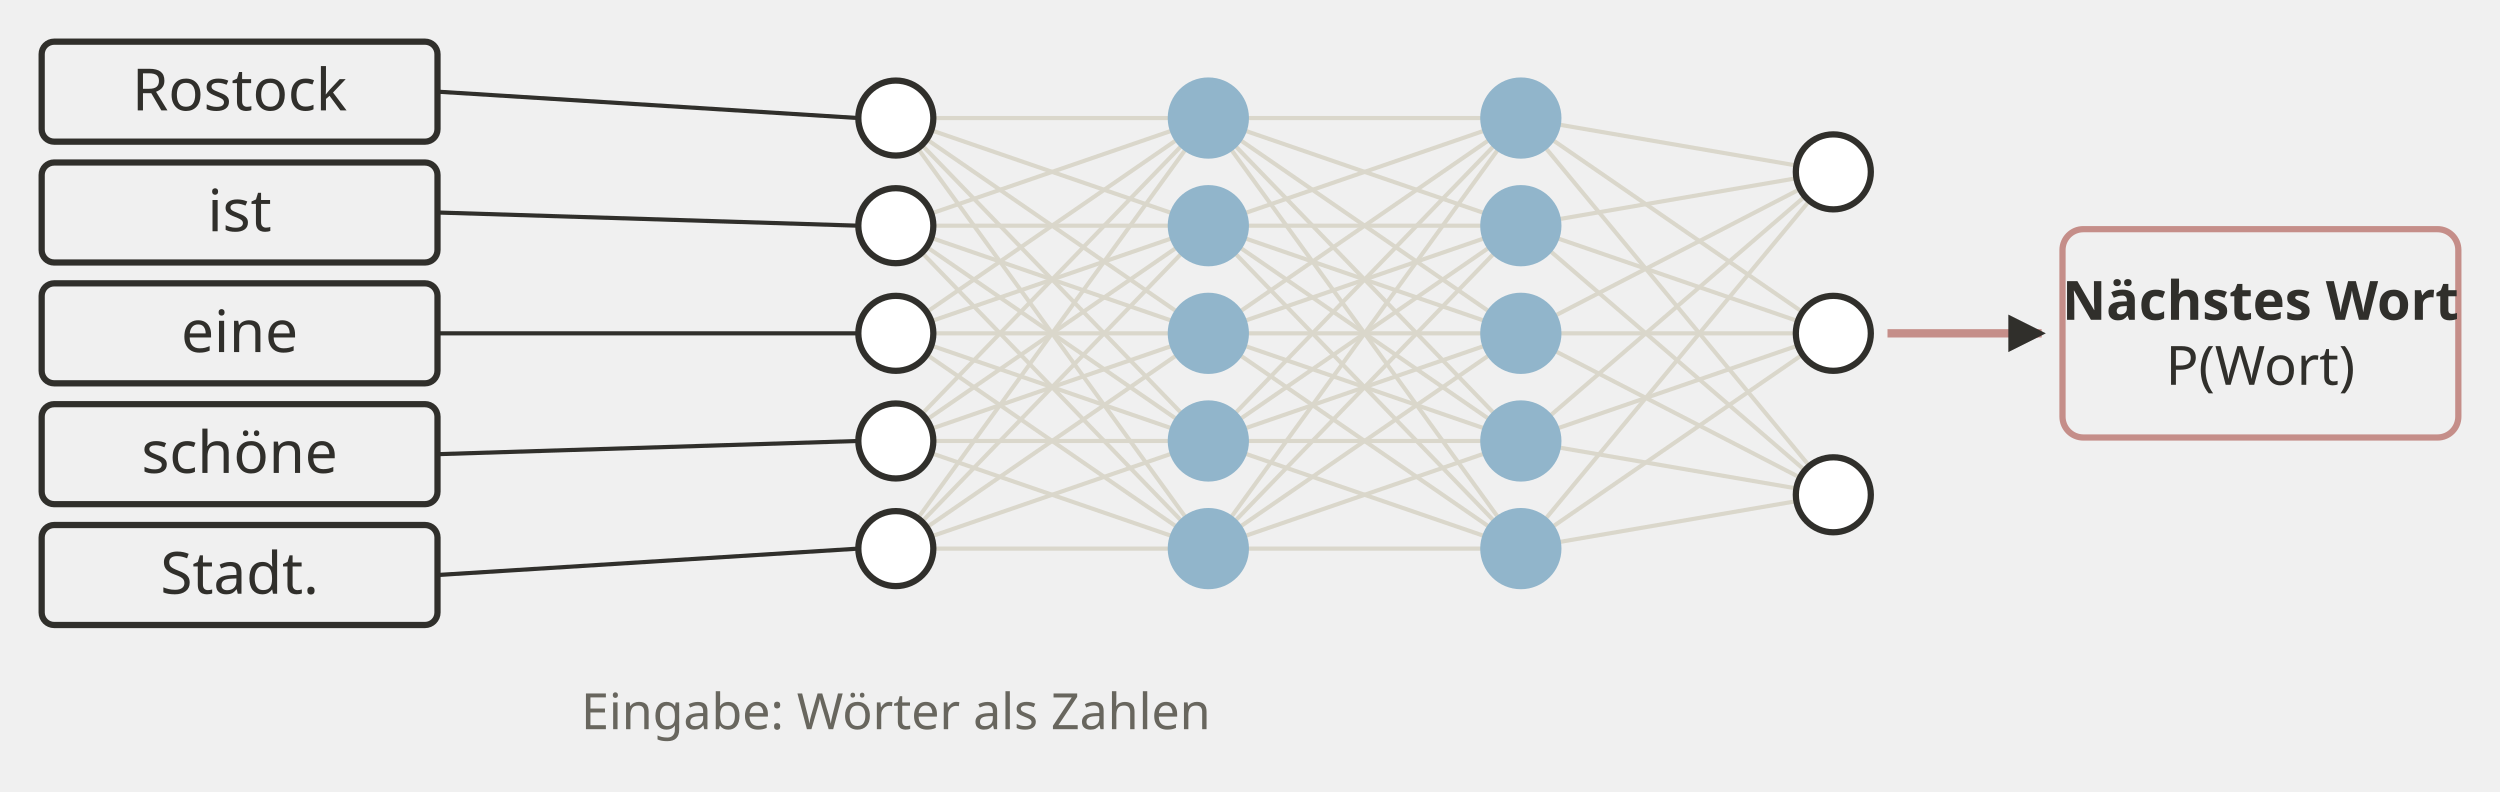
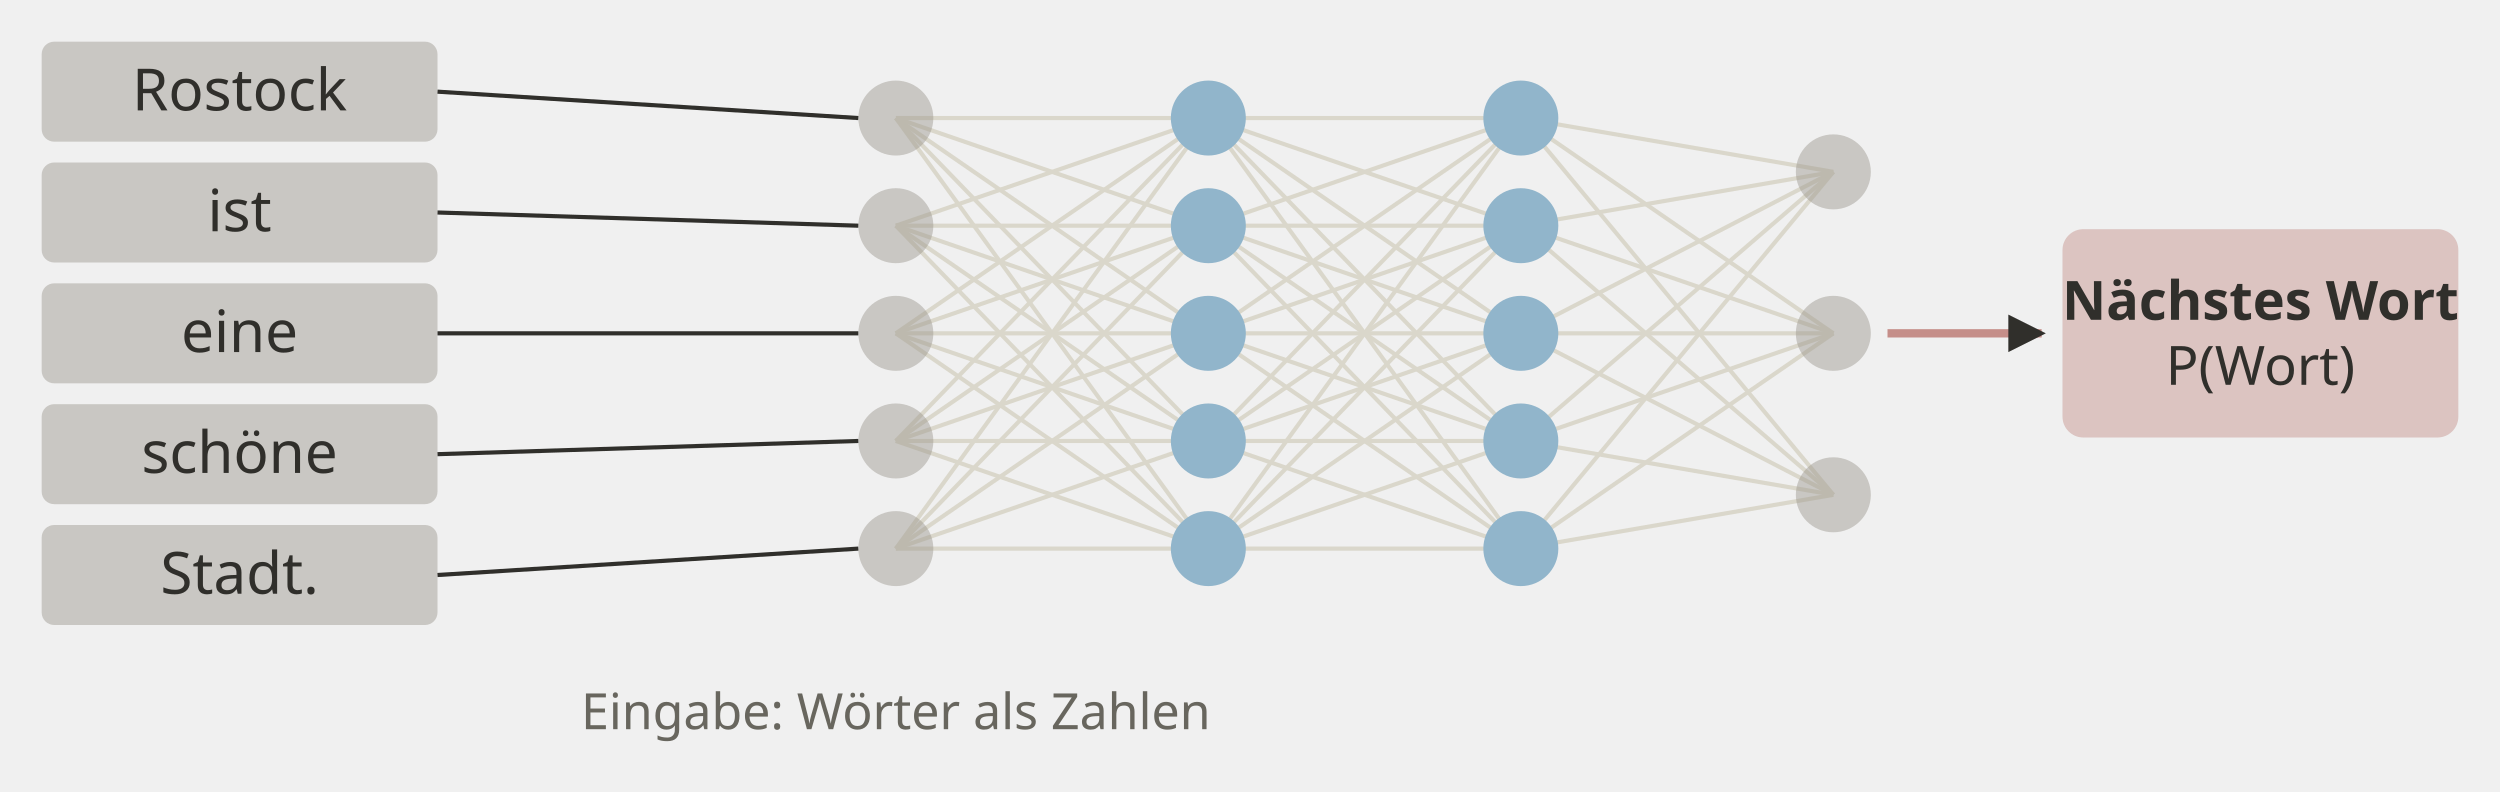
<svg xmlns="http://www.w3.org/2000/svg" viewBox="0 0 1200 380" width="1200" height="380">
  <defs>
    <marker id="a" markerUnits="userSpaceOnUse" markerWidth="18" markerHeight="18" refX="16" refY="9" orient="auto">
      <path d="M0,0 L18,9 L0,18 Z" fill="#302F2B" />
    </marker>
  </defs>
-   <rect x="20" y="20" width="190" height="48" rx="6" fill="none" stroke="#302F2B" stroke-width="3" />
+   <rect x="20" y="20" width="190" height="48" rx="6" fill="#99958C" fill-opacity="0.45" />
  <text x="115" y="53" font-size="28" font-weight="400" fill="#302F2B" text-anchor="middle" font-family="'Space Grotesk', sans-serif" style="font-variant-ligatures:none;font-feature-settings:'liga' 0,'clig' 0">Rostock</text>
-   <rect x="20" y="78" width="190" height="48" rx="6" fill="none" stroke="#302F2B" stroke-width="3" />
+   <rect x="20" y="78" width="190" height="48" rx="6" fill="#99958C" fill-opacity="0.45" />
  <text x="115" y="111" font-size="28" font-weight="400" fill="#302F2B" text-anchor="middle" font-family="'Space Grotesk', sans-serif" style="font-variant-ligatures:none;font-feature-settings:'liga' 0,'clig' 0">ist</text>
-   <rect x="20" y="136" width="190" height="48" rx="6" fill="none" stroke="#302F2B" stroke-width="3" />
+   <rect x="20" y="136" width="190" height="48" rx="6" fill="#99958C" fill-opacity="0.45" />
  <text x="115" y="169" font-size="28" font-weight="400" fill="#302F2B" text-anchor="middle" font-family="'Space Grotesk', sans-serif" style="font-variant-ligatures:none;font-feature-settings:'liga' 0,'clig' 0">eine</text>
-   <rect x="20" y="194" width="190" height="48" rx="6" fill="none" stroke="#302F2B" stroke-width="3" />
+   <rect x="20" y="194" width="190" height="48" rx="6" fill="#99958C" fill-opacity="0.45" />
  <text x="115" y="227" font-size="28" font-weight="400" fill="#302F2B" text-anchor="middle" font-family="'Space Grotesk', sans-serif" style="font-variant-ligatures:none;font-feature-settings:'liga' 0,'clig' 0">schöne</text>
-   <rect x="20" y="252" width="190" height="48" rx="6" fill="none" stroke="#302F2B" stroke-width="3" />
+   <rect x="20" y="252" width="190" height="48" rx="6" fill="#99958C" fill-opacity="0.45" />
  <text x="115" y="285" font-size="28" font-weight="400" fill="#302F2B" text-anchor="middle" font-family="'Space Grotesk', sans-serif" style="font-variant-ligatures:none;font-feature-settings:'liga' 0,'clig' 0">Stadt.</text>
  <g transform="translate(0,5)">
    <line x1="430" y1="51.667" x2="580" y2="51.667" stroke="#DAD7CB" stroke-width="2" />
    <line x1="430" y1="51.667" x2="580" y2="103.333" stroke="#DAD7CB" stroke-width="2" />
    <line x1="430" y1="51.667" x2="580" y2="155.0" stroke="#DAD7CB" stroke-width="2" />
    <line x1="430" y1="51.667" x2="580" y2="206.667" stroke="#DAD7CB" stroke-width="2" />
    <line x1="430" y1="51.667" x2="580" y2="258.333" stroke="#DAD7CB" stroke-width="2" />
    <line x1="430" y1="103.333" x2="580" y2="51.667" stroke="#DAD7CB" stroke-width="2" />
    <line x1="430" y1="103.333" x2="580" y2="103.333" stroke="#DAD7CB" stroke-width="2" />
    <line x1="430" y1="103.333" x2="580" y2="155.0" stroke="#DAD7CB" stroke-width="2" />
    <line x1="430" y1="103.333" x2="580" y2="206.667" stroke="#DAD7CB" stroke-width="2" />
    <line x1="430" y1="103.333" x2="580" y2="258.333" stroke="#DAD7CB" stroke-width="2" />
    <line x1="430" y1="155.0" x2="580" y2="51.667" stroke="#DAD7CB" stroke-width="2" />
    <line x1="430" y1="155.0" x2="580" y2="103.333" stroke="#DAD7CB" stroke-width="2" />
    <line x1="430" y1="155.0" x2="580" y2="155.0" stroke="#DAD7CB" stroke-width="2" />
    <line x1="430" y1="155.0" x2="580" y2="206.667" stroke="#DAD7CB" stroke-width="2" />
    <line x1="430" y1="155.0" x2="580" y2="258.333" stroke="#DAD7CB" stroke-width="2" />
    <line x1="430" y1="206.667" x2="580" y2="51.667" stroke="#DAD7CB" stroke-width="2" />
    <line x1="430" y1="206.667" x2="580" y2="103.333" stroke="#DAD7CB" stroke-width="2" />
    <line x1="430" y1="206.667" x2="580" y2="155.0" stroke="#DAD7CB" stroke-width="2" />
    <line x1="430" y1="206.667" x2="580" y2="206.667" stroke="#DAD7CB" stroke-width="2" />
    <line x1="430" y1="206.667" x2="580" y2="258.333" stroke="#DAD7CB" stroke-width="2" />
    <line x1="430" y1="258.333" x2="580" y2="51.667" stroke="#DAD7CB" stroke-width="2" />
    <line x1="430" y1="258.333" x2="580" y2="103.333" stroke="#DAD7CB" stroke-width="2" />
    <line x1="430" y1="258.333" x2="580" y2="155.0" stroke="#DAD7CB" stroke-width="2" />
    <line x1="430" y1="258.333" x2="580" y2="206.667" stroke="#DAD7CB" stroke-width="2" />
    <line x1="430" y1="258.333" x2="580" y2="258.333" stroke="#DAD7CB" stroke-width="2" />
    <line x1="580" y1="51.667" x2="730" y2="51.667" stroke="#DAD7CB" stroke-width="2" />
    <line x1="580" y1="51.667" x2="730" y2="103.333" stroke="#DAD7CB" stroke-width="2" />
    <line x1="580" y1="51.667" x2="730" y2="155.0" stroke="#DAD7CB" stroke-width="2" />
    <line x1="580" y1="51.667" x2="730" y2="206.667" stroke="#DAD7CB" stroke-width="2" />
    <line x1="580" y1="51.667" x2="730" y2="258.333" stroke="#DAD7CB" stroke-width="2" />
    <line x1="580" y1="103.333" x2="730" y2="51.667" stroke="#DAD7CB" stroke-width="2" />
    <line x1="580" y1="103.333" x2="730" y2="103.333" stroke="#DAD7CB" stroke-width="2" />
    <line x1="580" y1="103.333" x2="730" y2="155.0" stroke="#DAD7CB" stroke-width="2" />
    <line x1="580" y1="103.333" x2="730" y2="206.667" stroke="#DAD7CB" stroke-width="2" />
    <line x1="580" y1="103.333" x2="730" y2="258.333" stroke="#DAD7CB" stroke-width="2" />
    <line x1="580" y1="155.0" x2="730" y2="51.667" stroke="#DAD7CB" stroke-width="2" />
    <line x1="580" y1="155.0" x2="730" y2="103.333" stroke="#DAD7CB" stroke-width="2" />
    <line x1="580" y1="155.0" x2="730" y2="155.0" stroke="#DAD7CB" stroke-width="2" />
    <line x1="580" y1="155.0" x2="730" y2="206.667" stroke="#DAD7CB" stroke-width="2" />
    <line x1="580" y1="155.0" x2="730" y2="258.333" stroke="#DAD7CB" stroke-width="2" />
    <line x1="580" y1="206.667" x2="730" y2="51.667" stroke="#DAD7CB" stroke-width="2" />
    <line x1="580" y1="206.667" x2="730" y2="103.333" stroke="#DAD7CB" stroke-width="2" />
    <line x1="580" y1="206.667" x2="730" y2="155.0" stroke="#DAD7CB" stroke-width="2" />
    <line x1="580" y1="206.667" x2="730" y2="206.667" stroke="#DAD7CB" stroke-width="2" />
    <line x1="580" y1="206.667" x2="730" y2="258.333" stroke="#DAD7CB" stroke-width="2" />
    <line x1="580" y1="258.333" x2="730" y2="51.667" stroke="#DAD7CB" stroke-width="2" />
    <line x1="580" y1="258.333" x2="730" y2="103.333" stroke="#DAD7CB" stroke-width="2" />
    <line x1="580" y1="258.333" x2="730" y2="155.0" stroke="#DAD7CB" stroke-width="2" />
    <line x1="580" y1="258.333" x2="730" y2="206.667" stroke="#DAD7CB" stroke-width="2" />
    <line x1="580" y1="258.333" x2="730" y2="258.333" stroke="#DAD7CB" stroke-width="2" />
    <line x1="730" y1="51.667" x2="880" y2="77.5" stroke="#DAD7CB" stroke-width="2" />
    <line x1="730" y1="51.667" x2="880" y2="155.0" stroke="#DAD7CB" stroke-width="2" />
    <line x1="730" y1="51.667" x2="880" y2="232.5" stroke="#DAD7CB" stroke-width="2" />
    <line x1="730" y1="103.333" x2="880" y2="77.5" stroke="#DAD7CB" stroke-width="2" />
    <line x1="730" y1="103.333" x2="880" y2="155.0" stroke="#DAD7CB" stroke-width="2" />
    <line x1="730" y1="103.333" x2="880" y2="232.5" stroke="#DAD7CB" stroke-width="2" />
    <line x1="730" y1="155.0" x2="880" y2="77.5" stroke="#DAD7CB" stroke-width="2" />
    <line x1="730" y1="155.0" x2="880" y2="155.0" stroke="#DAD7CB" stroke-width="2" />
    <line x1="730" y1="155.0" x2="880" y2="232.5" stroke="#DAD7CB" stroke-width="2" />
    <line x1="730" y1="206.667" x2="880" y2="77.5" stroke="#DAD7CB" stroke-width="2" />
    <line x1="730" y1="206.667" x2="880" y2="155.0" stroke="#DAD7CB" stroke-width="2" />
    <line x1="730" y1="206.667" x2="880" y2="232.5" stroke="#DAD7CB" stroke-width="2" />
    <line x1="730" y1="258.333" x2="880" y2="77.5" stroke="#DAD7CB" stroke-width="2" />
    <line x1="730" y1="258.333" x2="880" y2="155.0" stroke="#DAD7CB" stroke-width="2" />
    <line x1="730" y1="258.333" x2="880" y2="232.5" stroke="#DAD7CB" stroke-width="2" />
-     <circle cx="430" cy="51.667" r="18" fill="#FFFFFF" stroke="#302F2B" stroke-width="3" />
-     <circle cx="430" cy="103.333" r="18" fill="#FFFFFF" stroke="#302F2B" stroke-width="3" />
-     <circle cx="430" cy="155.0" r="18" fill="#FFFFFF" stroke="#302F2B" stroke-width="3" />
-     <circle cx="430" cy="206.667" r="18" fill="#FFFFFF" stroke="#302F2B" stroke-width="3" />
-     <circle cx="430" cy="258.333" r="18" fill="#FFFFFF" stroke="#302F2B" stroke-width="3" />
-     <circle cx="580" cy="51.667" r="18" fill="#91B5CB" stroke="#91B5CB" stroke-width="3" />
-     <circle cx="580" cy="103.333" r="18" fill="#91B5CB" stroke="#91B5CB" stroke-width="3" />
-     <circle cx="580" cy="155.0" r="18" fill="#91B5CB" stroke="#91B5CB" stroke-width="3" />
-     <circle cx="580" cy="206.667" r="18" fill="#91B5CB" stroke="#91B5CB" stroke-width="3" />
-     <circle cx="580" cy="258.333" r="18" fill="#91B5CB" stroke="#91B5CB" stroke-width="3" />
-     <circle cx="730" cy="51.667" r="18" fill="#91B5CB" stroke="#91B5CB" stroke-width="3" />
-     <circle cx="730" cy="103.333" r="18" fill="#91B5CB" stroke="#91B5CB" stroke-width="3" />
-     <circle cx="730" cy="155.0" r="18" fill="#91B5CB" stroke="#91B5CB" stroke-width="3" />
-     <circle cx="730" cy="206.667" r="18" fill="#91B5CB" stroke="#91B5CB" stroke-width="3" />
-     <circle cx="730" cy="258.333" r="18" fill="#91B5CB" stroke="#91B5CB" stroke-width="3" />
-     <circle cx="880" cy="77.5" r="18" fill="#FFFFFF" stroke="#302F2B" stroke-width="3" />
-     <circle cx="880" cy="155.0" r="18" fill="#FFFFFF" stroke="#302F2B" stroke-width="3" />
-     <circle cx="880" cy="232.5" r="18" fill="#FFFFFF" stroke="#302F2B" stroke-width="3" />
+     <circle cx="430" cy="51.667" r="18" fill="#99958C" fill-opacity="0.45" />
+     <circle cx="430" cy="103.333" r="18" fill="#99958C" fill-opacity="0.45" />
+     <circle cx="430" cy="155.0" r="18" fill="#99958C" fill-opacity="0.45" />
+     <circle cx="430" cy="206.667" r="18" fill="#99958C" fill-opacity="0.45" />
+     <circle cx="430" cy="258.333" r="18" fill="#99958C" fill-opacity="0.45" />
+     <circle cx="580" cy="51.667" r="18" fill="#91B5CB" />
+     <circle cx="580" cy="103.333" r="18" fill="#91B5CB" />
+     <circle cx="580" cy="155.0" r="18" fill="#91B5CB" />
+     <circle cx="580" cy="206.667" r="18" fill="#91B5CB" />
+     <circle cx="580" cy="258.333" r="18" fill="#91B5CB" />
+     <circle cx="730" cy="51.667" r="18" fill="#91B5CB" />
+     <circle cx="730" cy="103.333" r="18" fill="#91B5CB" />
+     <circle cx="730" cy="155.0" r="18" fill="#91B5CB" />
+     <circle cx="730" cy="206.667" r="18" fill="#91B5CB" />
+     <circle cx="730" cy="258.333" r="18" fill="#91B5CB" />
+     <circle cx="880" cy="77.5" r="18" fill="#99958C" fill-opacity="0.45" />
+     <circle cx="880" cy="155.0" r="18" fill="#99958C" fill-opacity="0.45" />
+     <circle cx="880" cy="232.5" r="18" fill="#99958C" fill-opacity="0.45" />
  </g>
  <line x1="210" y1="44" x2="412" y2="56.667" stroke="#302F2B" stroke-width="2" />
  <line x1="210" y1="102" x2="412" y2="108.333" stroke="#302F2B" stroke-width="2" />
  <line x1="210" y1="160" x2="412" y2="160.0" stroke="#302F2B" stroke-width="2" />
  <line x1="210" y1="218" x2="412" y2="211.667" stroke="#302F2B" stroke-width="2" />
  <line x1="210" y1="276" x2="412" y2="263.333" stroke="#302F2B" stroke-width="2" />
  <text x="430" y="350" font-size="24" font-weight="400" fill="#68665E" text-anchor="middle" font-family="'Space Grotesk', sans-serif" style="font-variant-ligatures:none;font-feature-settings:'liga' 0,'clig' 0">Eingabe: Wörter als Zahlen</text>
-   <rect x="990" y="110" width="190" height="100" rx="10" fill="none" stroke="#C58E89" stroke-width="3" />
+   <rect x="990" y="110" width="190" height="100" rx="10" fill="#C58E89" fill-opacity="0.45" />
  <text x="1085.0" y="153.5" font-size="26" font-weight="600" fill="#302F2B" text-anchor="middle" font-family="'Space Grotesk', sans-serif" style="font-variant-ligatures:none;font-feature-settings:'liga' 0,'clig' 0">Nächstes Wort</text>
  <text x="1085.0" y="184.7" font-size="26" font-weight="400" fill="#302F2B" text-anchor="middle" font-family="'Space Grotesk', sans-serif" style="font-variant-ligatures:none;font-feature-settings:'liga' 0,'clig' 0">P(Wort)</text>
  <line x1="906" y1="160" x2="980" y2="160" stroke="#C58E89" stroke-width="4" marker-end="url(#a)" />
</svg>
